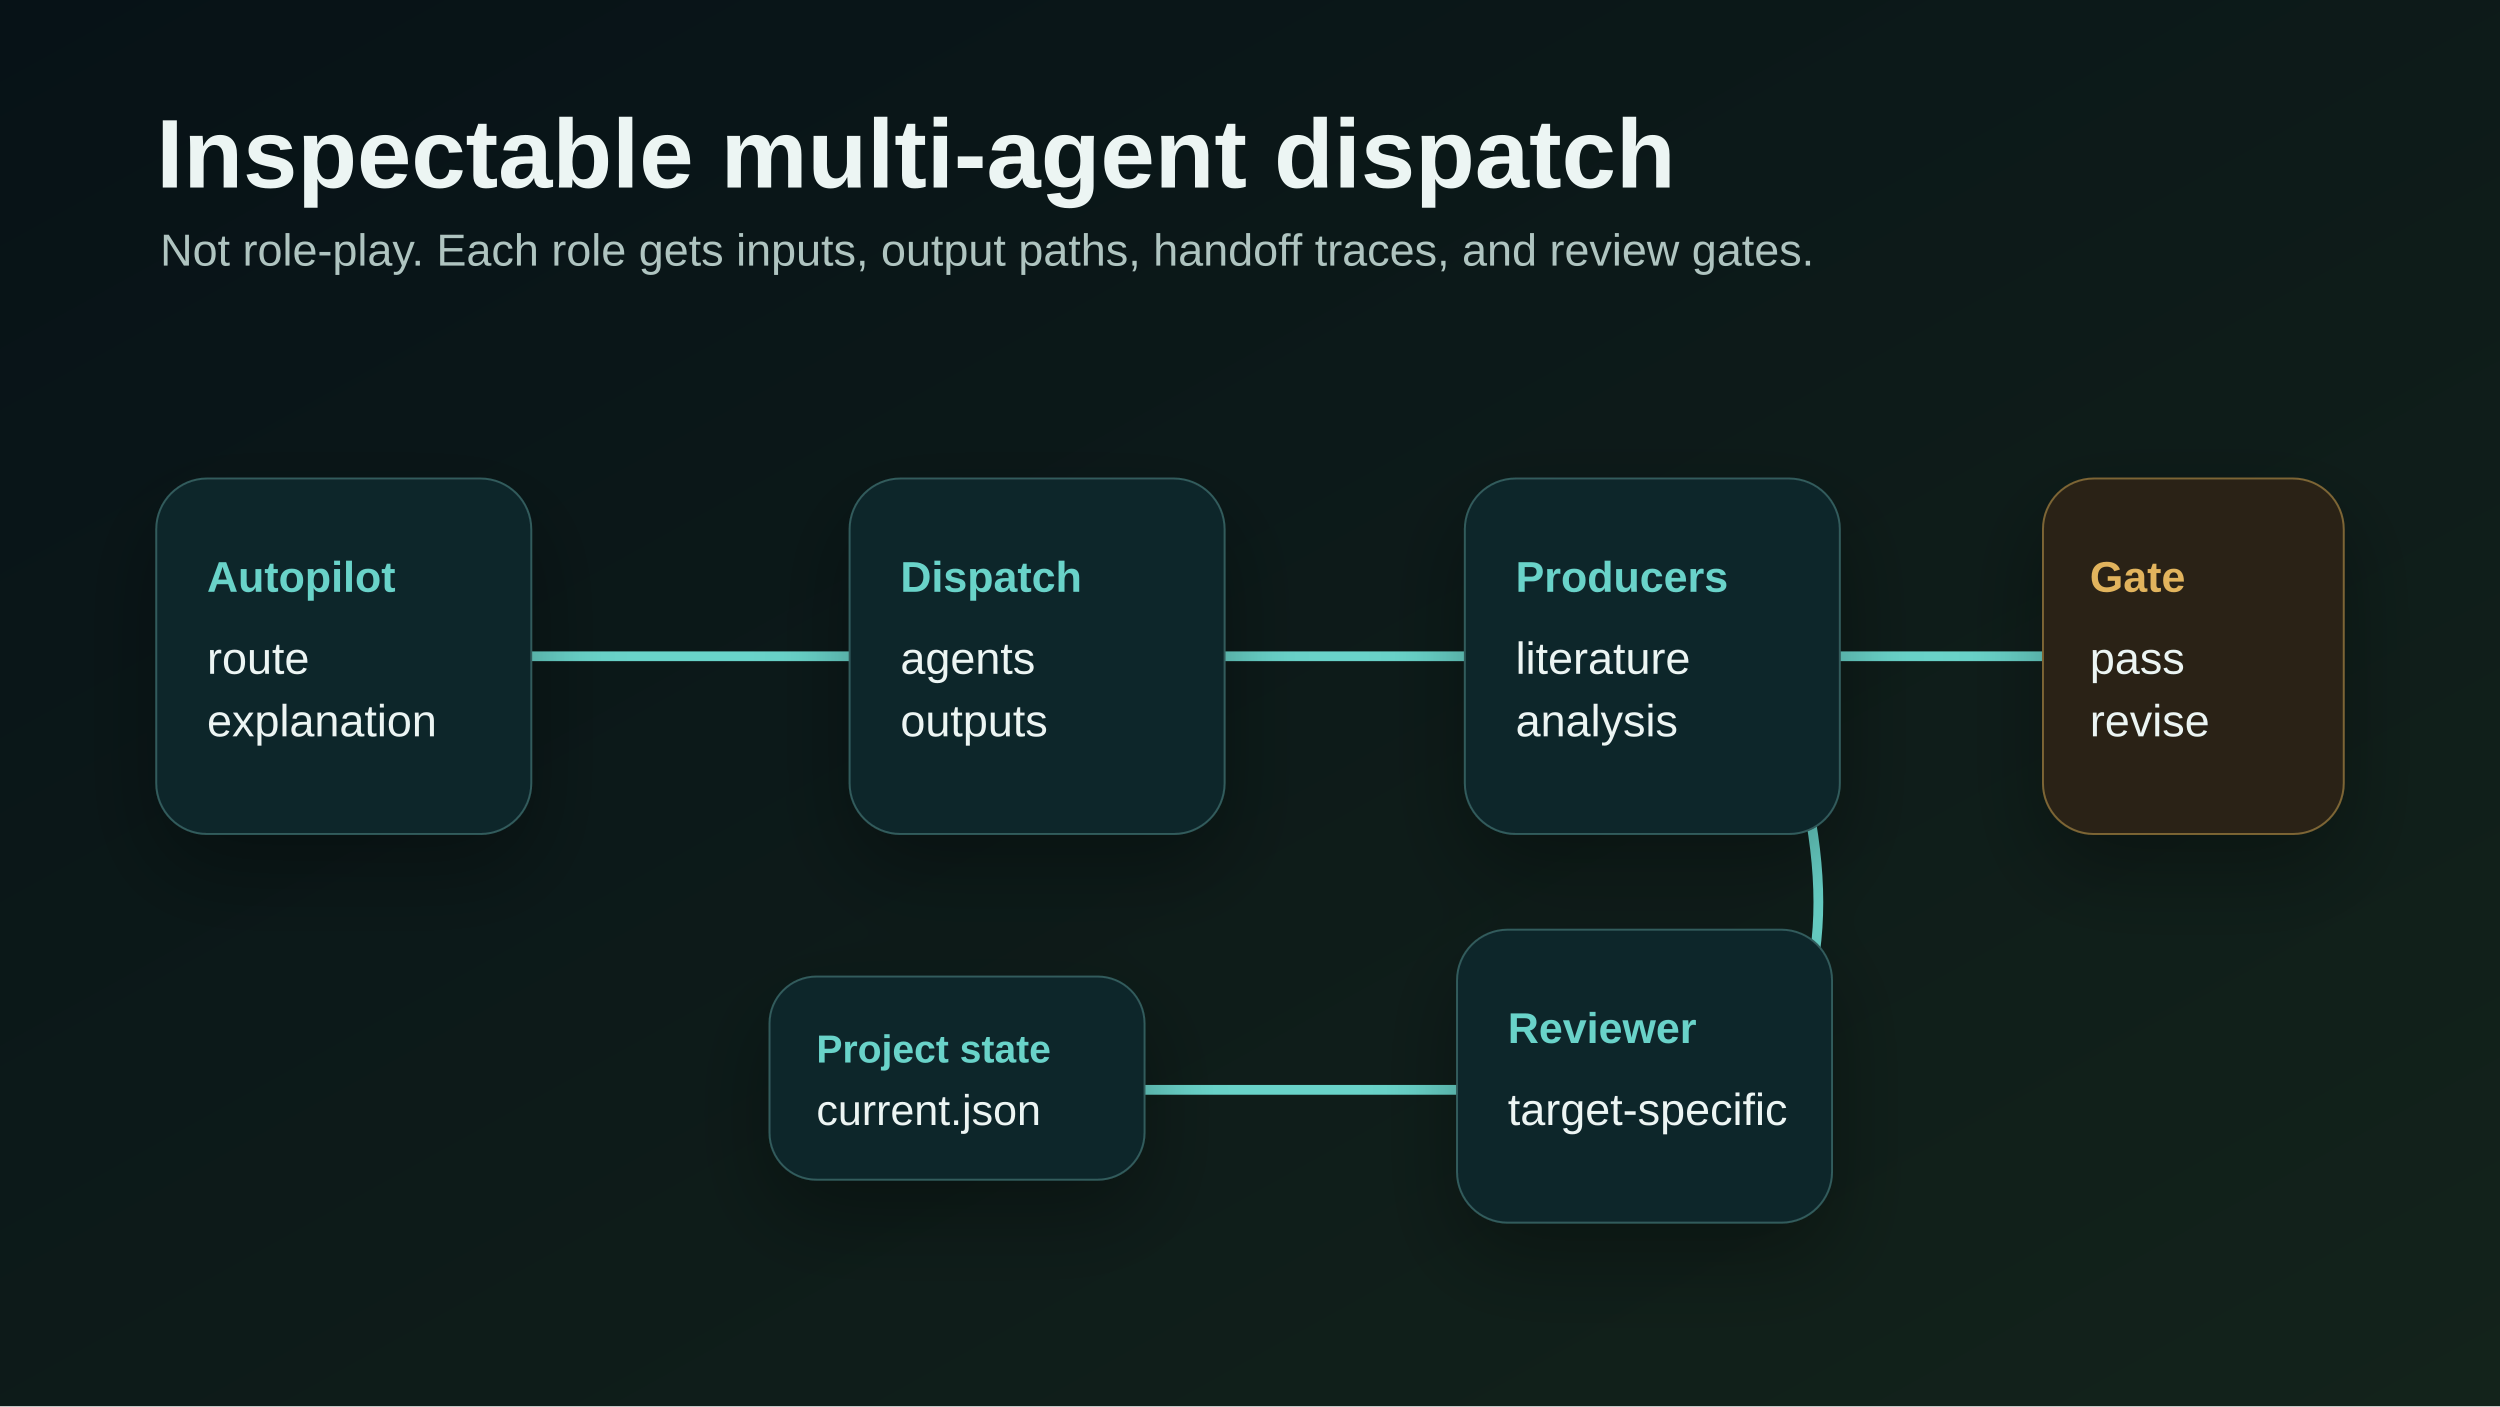
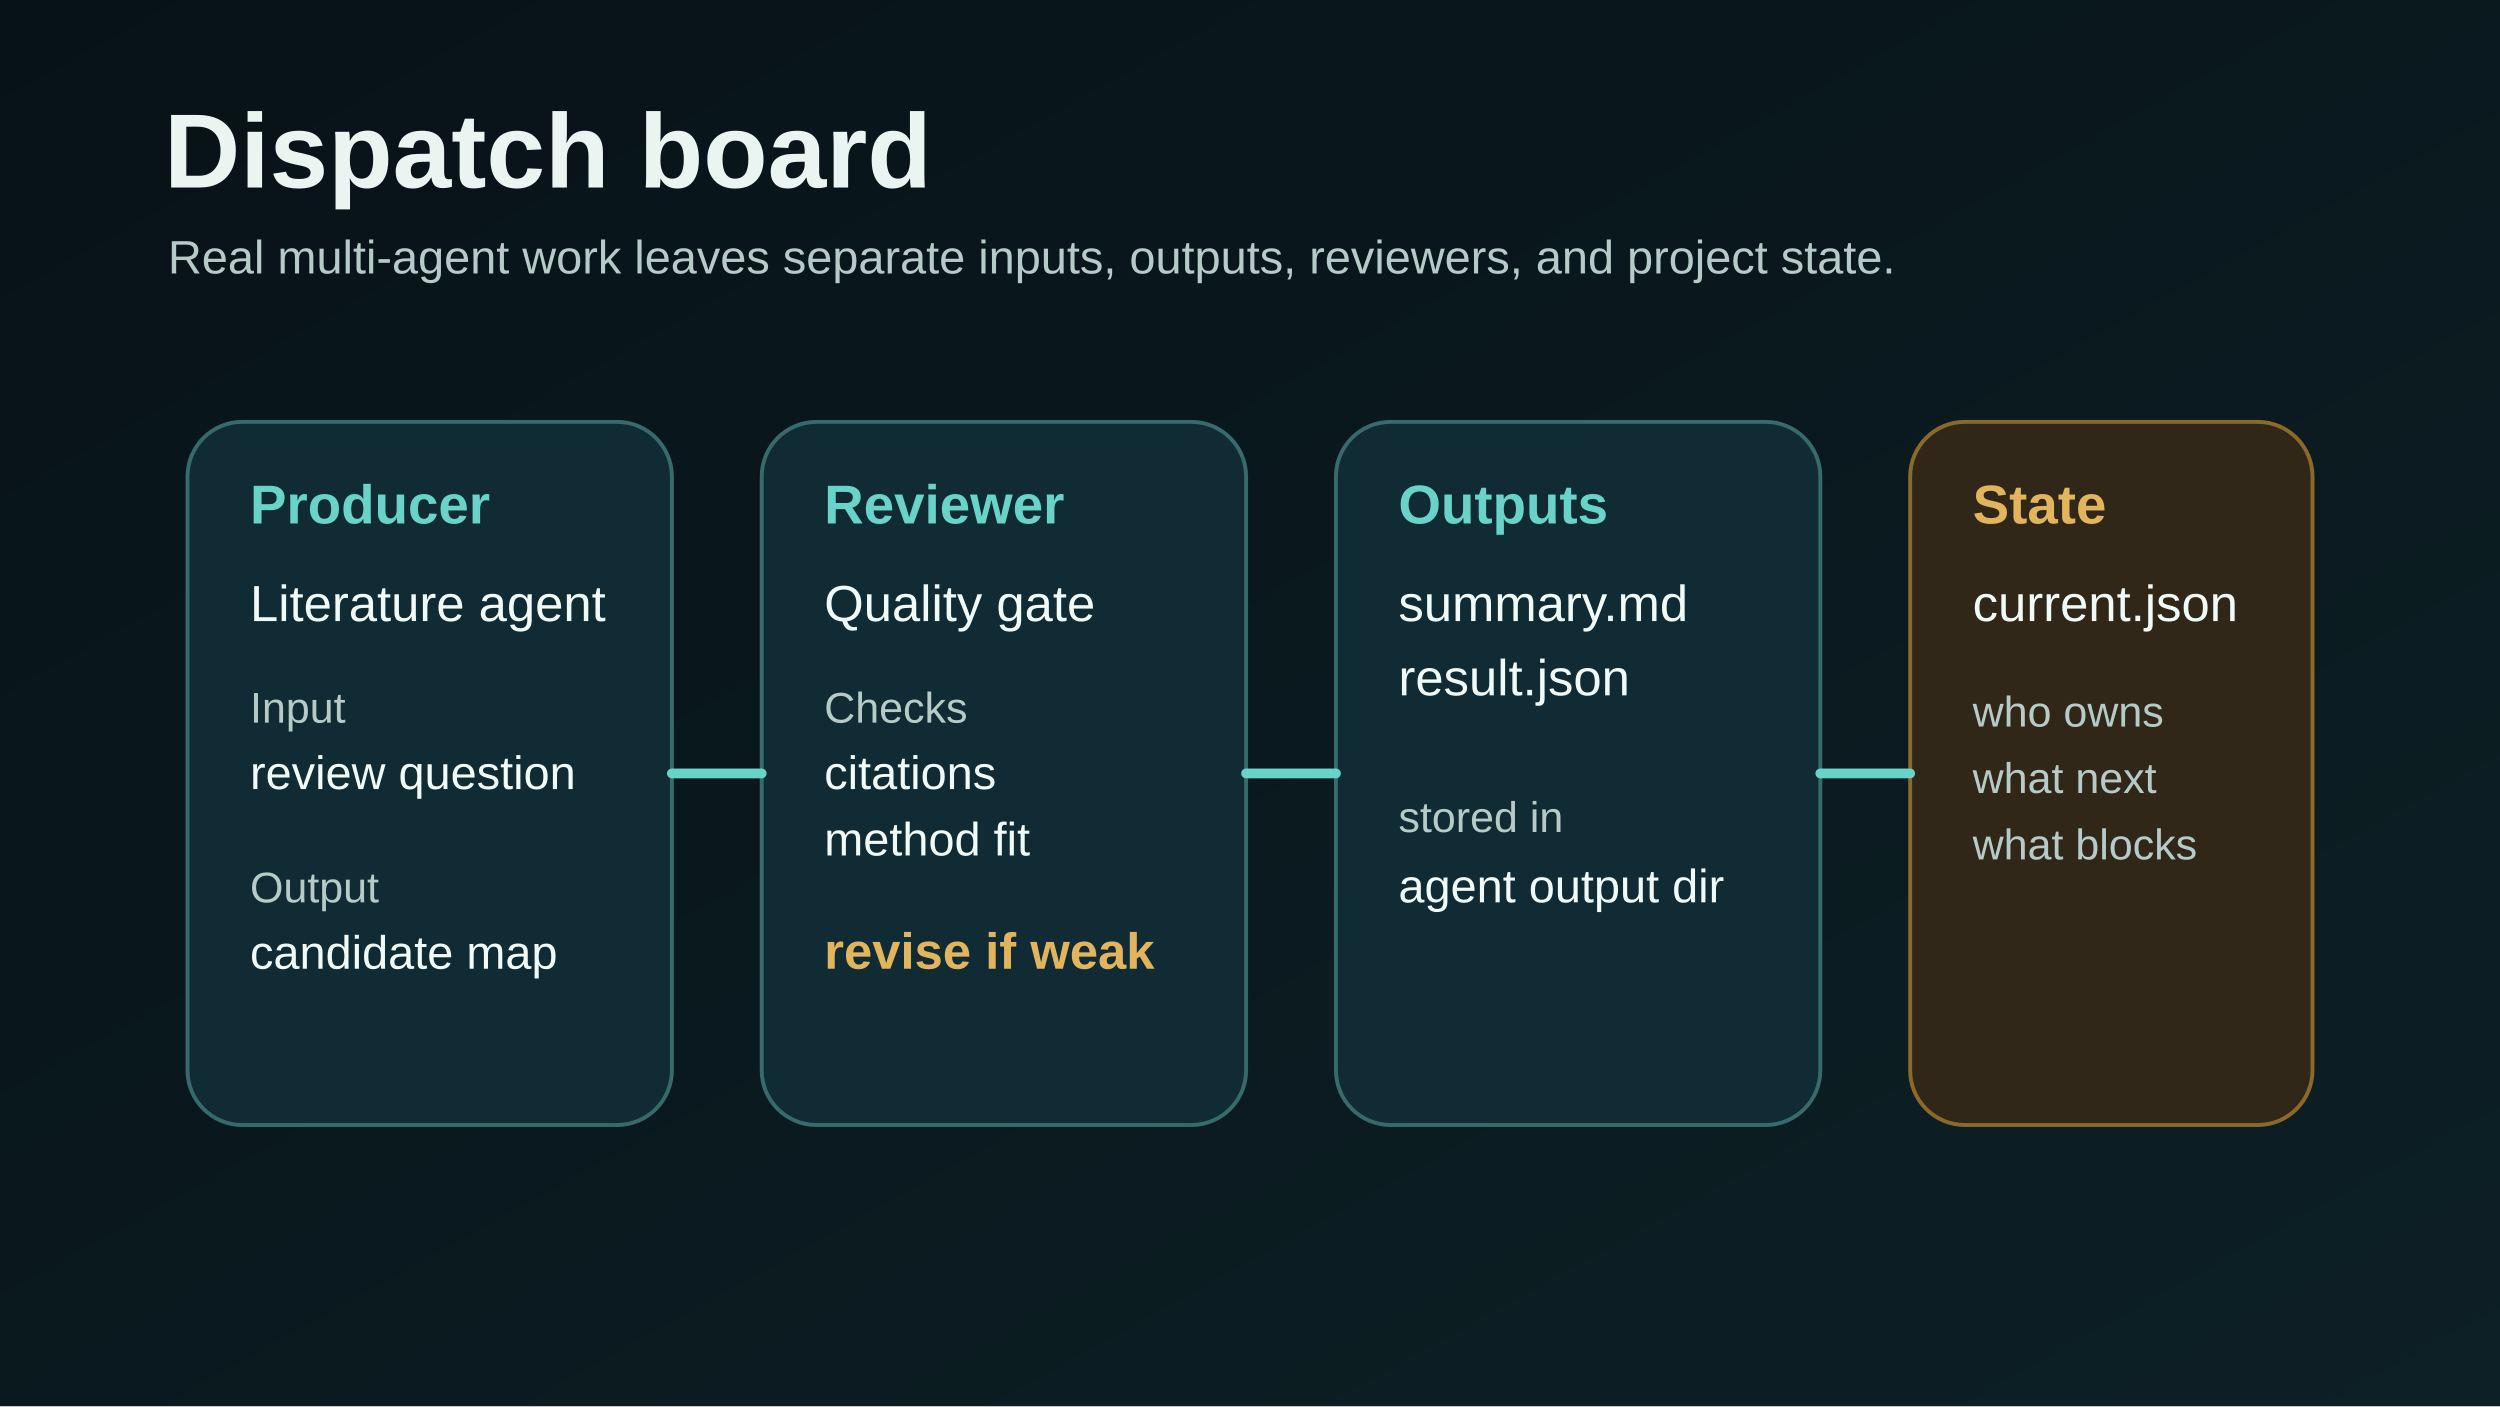
- <svg xmlns="http://www.w3.org/2000/svg" width="1280" height="720" viewBox="0 0 1280 720" role="img" aria-label="Multi-agent dispatch flow">
+ <svg xmlns="http://www.w3.org/2000/svg" width="1280" height="720" viewBox="0 0 1280 720" role="img" aria-label="Multi-agent dispatch board">
  <defs>
    <linearGradient id="bg" x1="0" x2="1" y1="0" y2="1">
      <stop offset="0" stop-color="#071217" />
-       <stop offset="1" stop-color="#13231b" />
+       <stop offset="1" stop-color="#0d2026" />
    </linearGradient>
-     <filter id="shadow" x="-20%" y="-20%" width="140%" height="140%">
-       <feDropShadow dx="0" dy="18" stdDeviation="22" flood-color="#000000" flood-opacity="0.32" />
-     </filter>
  </defs>
  <rect width="1280" height="720" fill="url(#bg)" />
-   <text x="80" y="96" fill="#ecf5f3" font-family="Segoe UI, Arial, sans-serif" font-size="50" font-weight="800">Inspectable multi-agent dispatch</text>
-   <text x="82" y="136" fill="#afc4c0" font-family="Segoe UI, Arial, sans-serif" font-size="23">Not role-play. Each role gets inputs, output paths, handoff traces, and review gates.</text>
-   <g fill="none" stroke="#69d3c9" stroke-width="5" stroke-linecap="round">
-     <path d="M272 336 H435" />
-     <path d="M586 336 H750" />
-     <path d="M904 336 H1046" />
-     <path d="M904 336 C940 438 940 496 904 558" />
-     <path d="M746 558 H586" />
+   <text x="84" y="96" fill="#eaf5f2" font-family="Bahnschrift, Segoe UI, Arial, sans-serif" font-size="54" font-weight="700">Dispatch board</text>
+   <text x="86" y="140" fill="#b6cbc7" font-family="Segoe UI, Arial, sans-serif" font-size="24">Real multi-agent work leaves separate inputs, outputs, reviewers, and project state.</text>
+   <g font-family="Segoe UI, Arial, sans-serif">
+     <rect x="96" y="216" width="248" height="360" rx="28" fill="#102b33" stroke="#376b6b" stroke-width="2" />
+     <text x="128" y="268" fill="#69d3c9" font-size="28" font-weight="700">Producer</text>
+     <text x="128" y="318" fill="#f0faf7" font-size="26">Literature agent</text>
+     <text x="128" y="370" fill="#b6cbc7" font-size="22">Input</text>
+     <text x="128" y="404" fill="#f0faf7" font-size="24">review question</text>
+     <text x="128" y="462" fill="#b6cbc7" font-size="22">Output</text>
+     <text x="128" y="496" fill="#f0faf7" font-size="24">candidate map</text>
+     <rect x="390" y="216" width="248" height="360" rx="28" fill="#102b33" stroke="#376b6b" stroke-width="2" />
+     <text x="422" y="268" fill="#69d3c9" font-size="28" font-weight="700">Reviewer</text>
+     <text x="422" y="318" fill="#f0faf7" font-size="26">Quality gate</text>
+     <text x="422" y="370" fill="#b6cbc7" font-size="22">Checks</text>
+     <text x="422" y="404" fill="#f0faf7" font-size="24">citations</text>
+     <text x="422" y="438" fill="#f0faf7" font-size="24">method fit</text>
+     <text x="422" y="496" fill="#e2b45d" font-size="26" font-weight="700">revise if weak</text>
+     <rect x="684" y="216" width="248" height="360" rx="28" fill="#102b33" stroke="#376b6b" stroke-width="2" />
+     <text x="716" y="268" fill="#69d3c9" font-size="28" font-weight="700">Outputs</text>
+     <text x="716" y="318" fill="#f0faf7" font-size="26">summary.md</text>
+     <text x="716" y="356" fill="#f0faf7" font-size="26">result.json</text>
+     <text x="716" y="426" fill="#b6cbc7" font-size="22">stored in</text>
+     <text x="716" y="462" fill="#f0faf7" font-size="24">agent output dir</text>
+     <rect x="978" y="216" width="206" height="360" rx="28" fill="#312718" stroke="#8b6a29" stroke-width="2" />
+     <text x="1010" y="268" fill="#e2b45d" font-size="28" font-weight="700">State</text>
+     <text x="1010" y="318" fill="#f0faf7" font-size="26">current.json</text>
+     <text x="1010" y="372" fill="#b6cbc7" font-size="22">who owns</text>
+     <text x="1010" y="406" fill="#b6cbc7" font-size="22">what next</text>
+     <text x="1010" y="440" fill="#b6cbc7" font-size="22">what blocks</text>
  </g>
-   <g font-family="Segoe UI, Arial, sans-serif" filter="url(#shadow)">
-     <g transform="translate(80 245)">
-       <rect width="192" height="182" rx="26" fill="#10262c" stroke="#315b5c" />
-       <text x="26" y="58" fill="#69d3c9" font-size="22" font-weight="700">Autopilot</text>
-       <text x="26" y="100" fill="#ecf5f3" font-size="23">route</text>
-       <text x="26" y="132" fill="#ecf5f3" font-size="23">explanation</text>
-     </g>
-     <g transform="translate(435 245)">
-       <rect width="192" height="182" rx="26" fill="#10262c" stroke="#315b5c" />
-       <text x="26" y="58" fill="#69d3c9" font-size="22" font-weight="700">Dispatch</text>
-       <text x="26" y="100" fill="#ecf5f3" font-size="23">agents</text>
-       <text x="26" y="132" fill="#ecf5f3" font-size="23">outputs</text>
-     </g>
-     <g transform="translate(750 245)">
-       <rect width="192" height="182" rx="26" fill="#10262c" stroke="#315b5c" />
-       <text x="26" y="58" fill="#69d3c9" font-size="22" font-weight="700">Producers</text>
-       <text x="26" y="100" fill="#ecf5f3" font-size="23">literature</text>
-       <text x="26" y="132" fill="#ecf5f3" font-size="23">analysis</text>
-     </g>
-     <g transform="translate(1046 245)">
-       <rect width="154" height="182" rx="26" fill="#2a2418" stroke="#7d6534" />
-       <text x="24" y="58" fill="#e2b45d" font-size="22" font-weight="700">Gate</text>
-       <text x="24" y="100" fill="#ecf5f3" font-size="23">pass</text>
-       <text x="24" y="132" fill="#ecf5f3" font-size="23">revise</text>
-     </g>
-     <g transform="translate(746 476)">
-       <rect width="192" height="150" rx="26" fill="#10262c" stroke="#315b5c" />
-       <text x="26" y="58" fill="#69d3c9" font-size="22" font-weight="700">Reviewer</text>
-       <text x="26" y="100" fill="#ecf5f3" font-size="23">target-specific</text>
-     </g>
-     <g transform="translate(394 500)">
-       <rect width="192" height="104" rx="24" fill="#10262c" stroke="#315b5c" />
-       <text x="24" y="44" fill="#69d3c9" font-size="20" font-weight="700">Project state</text>
-       <text x="24" y="76" fill="#ecf5f3" font-size="22">current.json</text>
-     </g>
-   </g>
+   <path d="M344 396 H390 M638 396 H684 M932 396 H978" stroke="#69d3c9" stroke-width="5" stroke-linecap="round" />
</svg>
